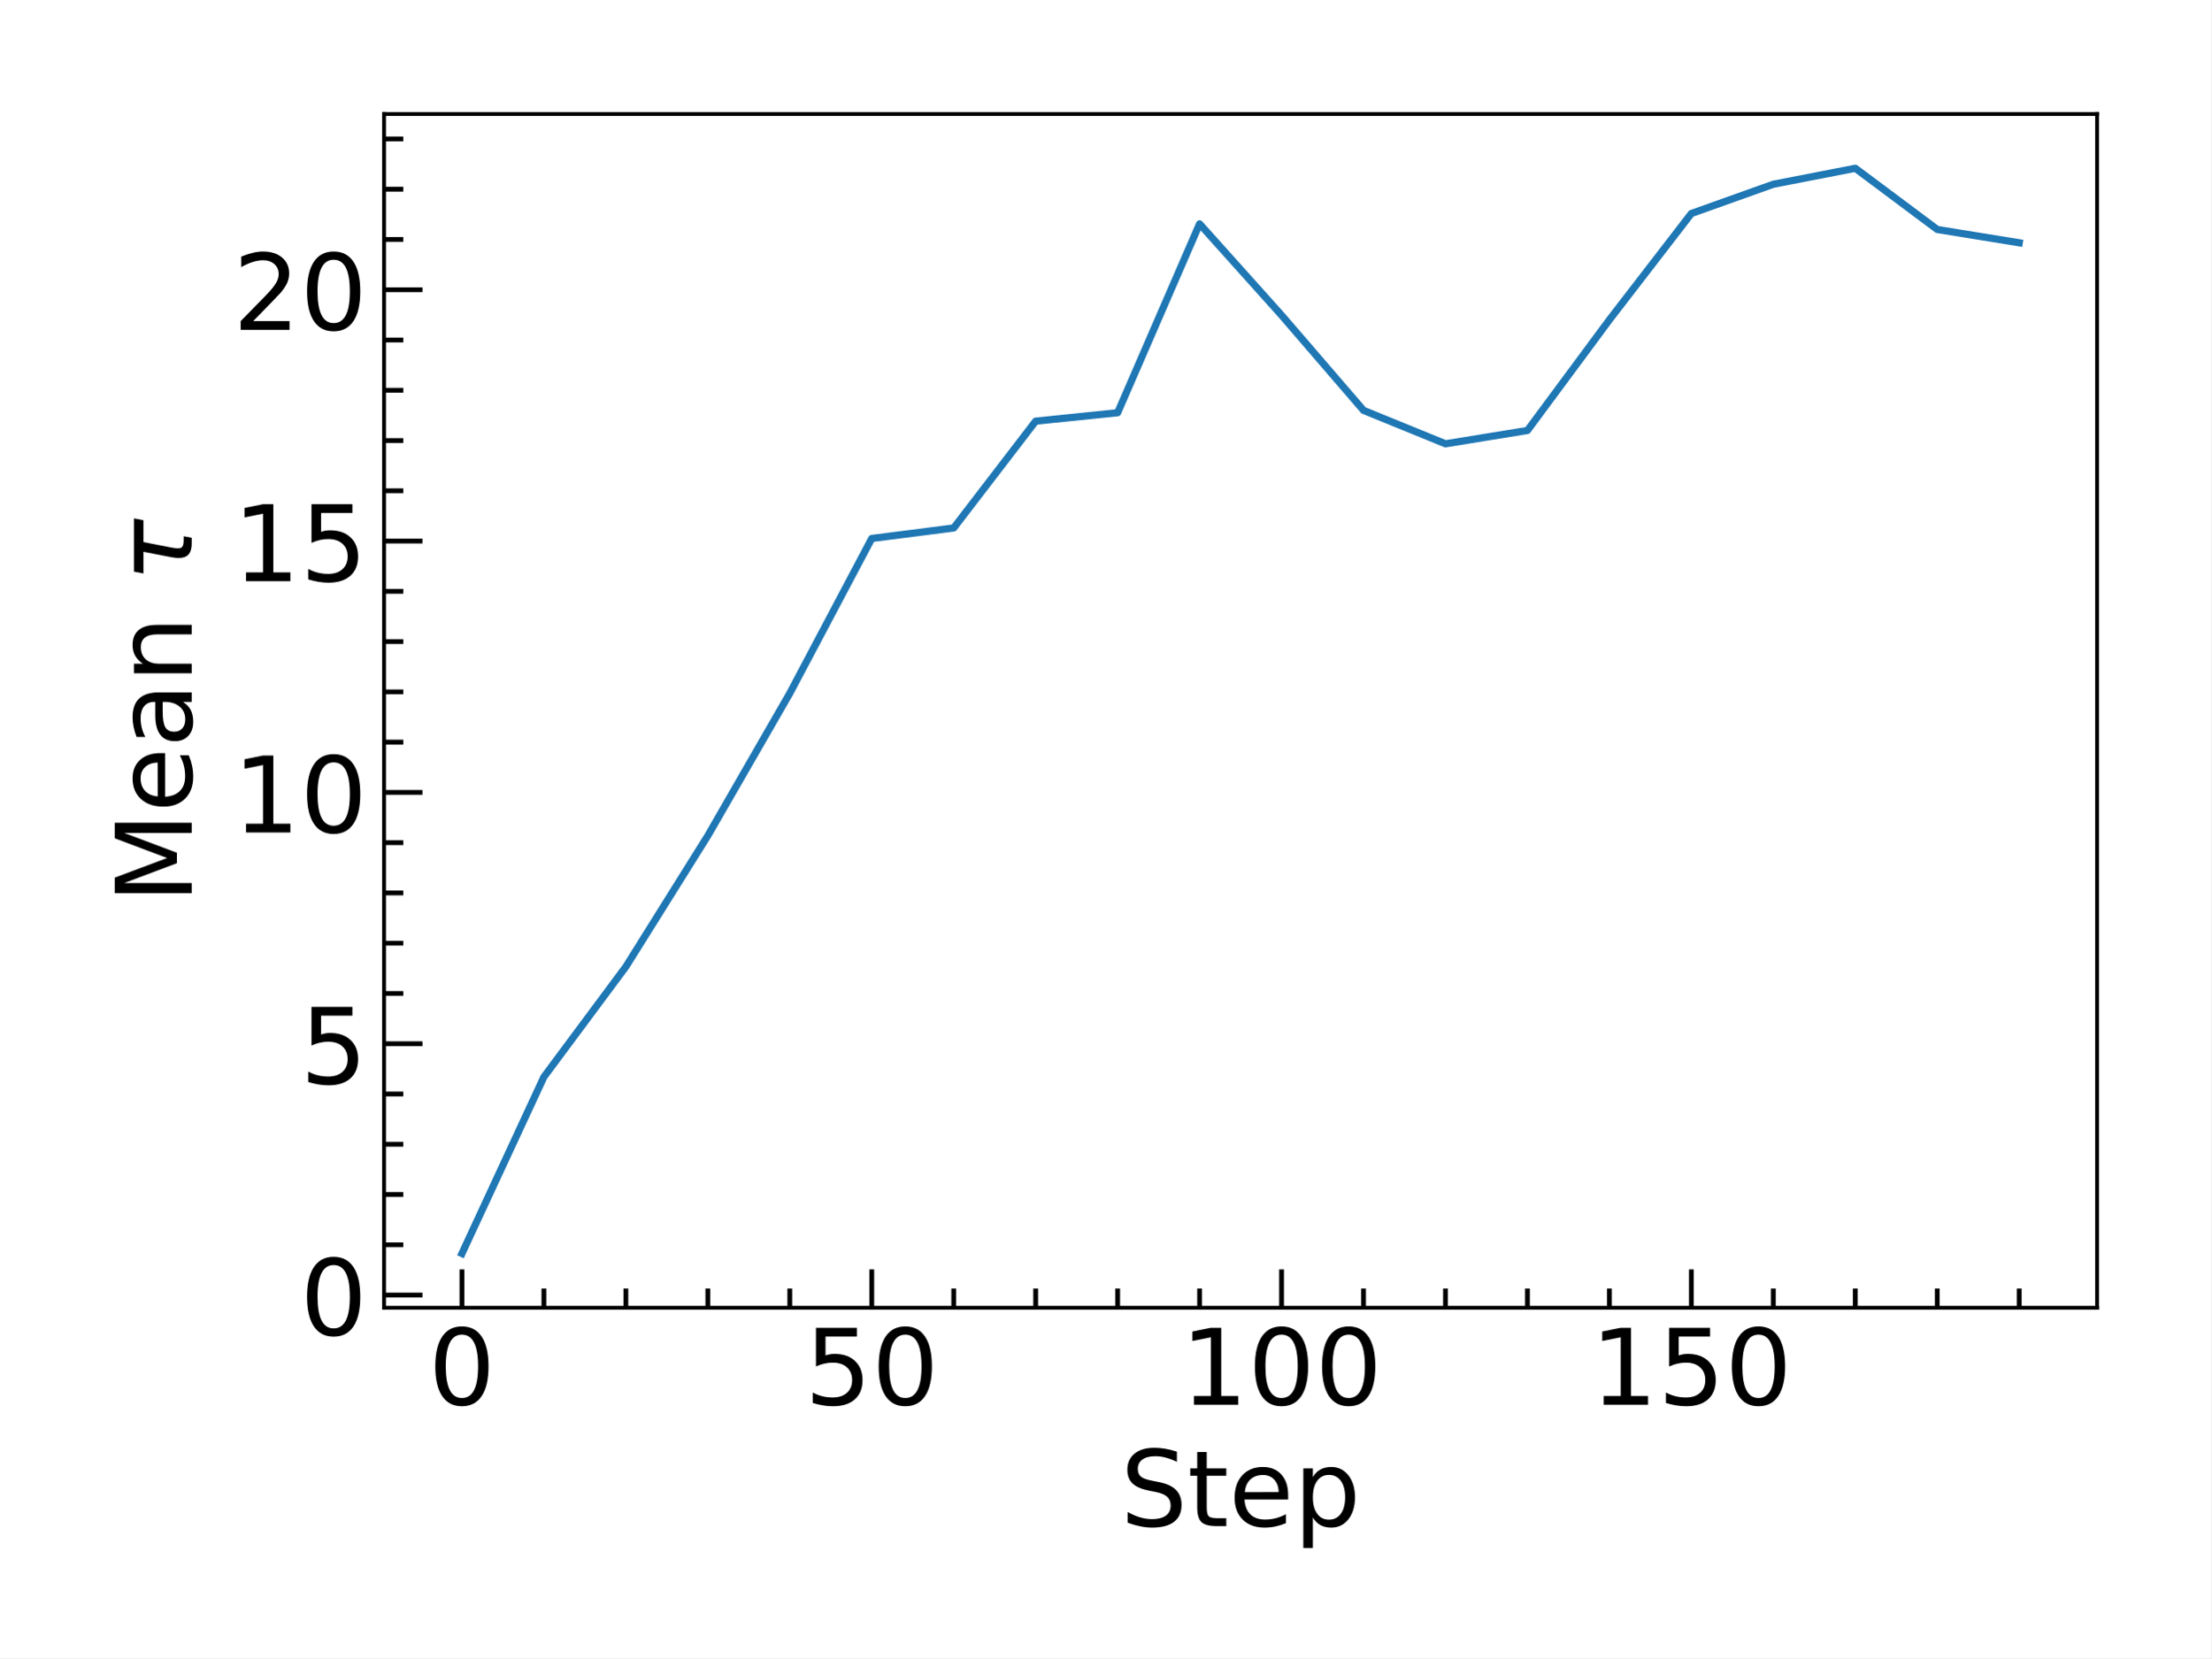
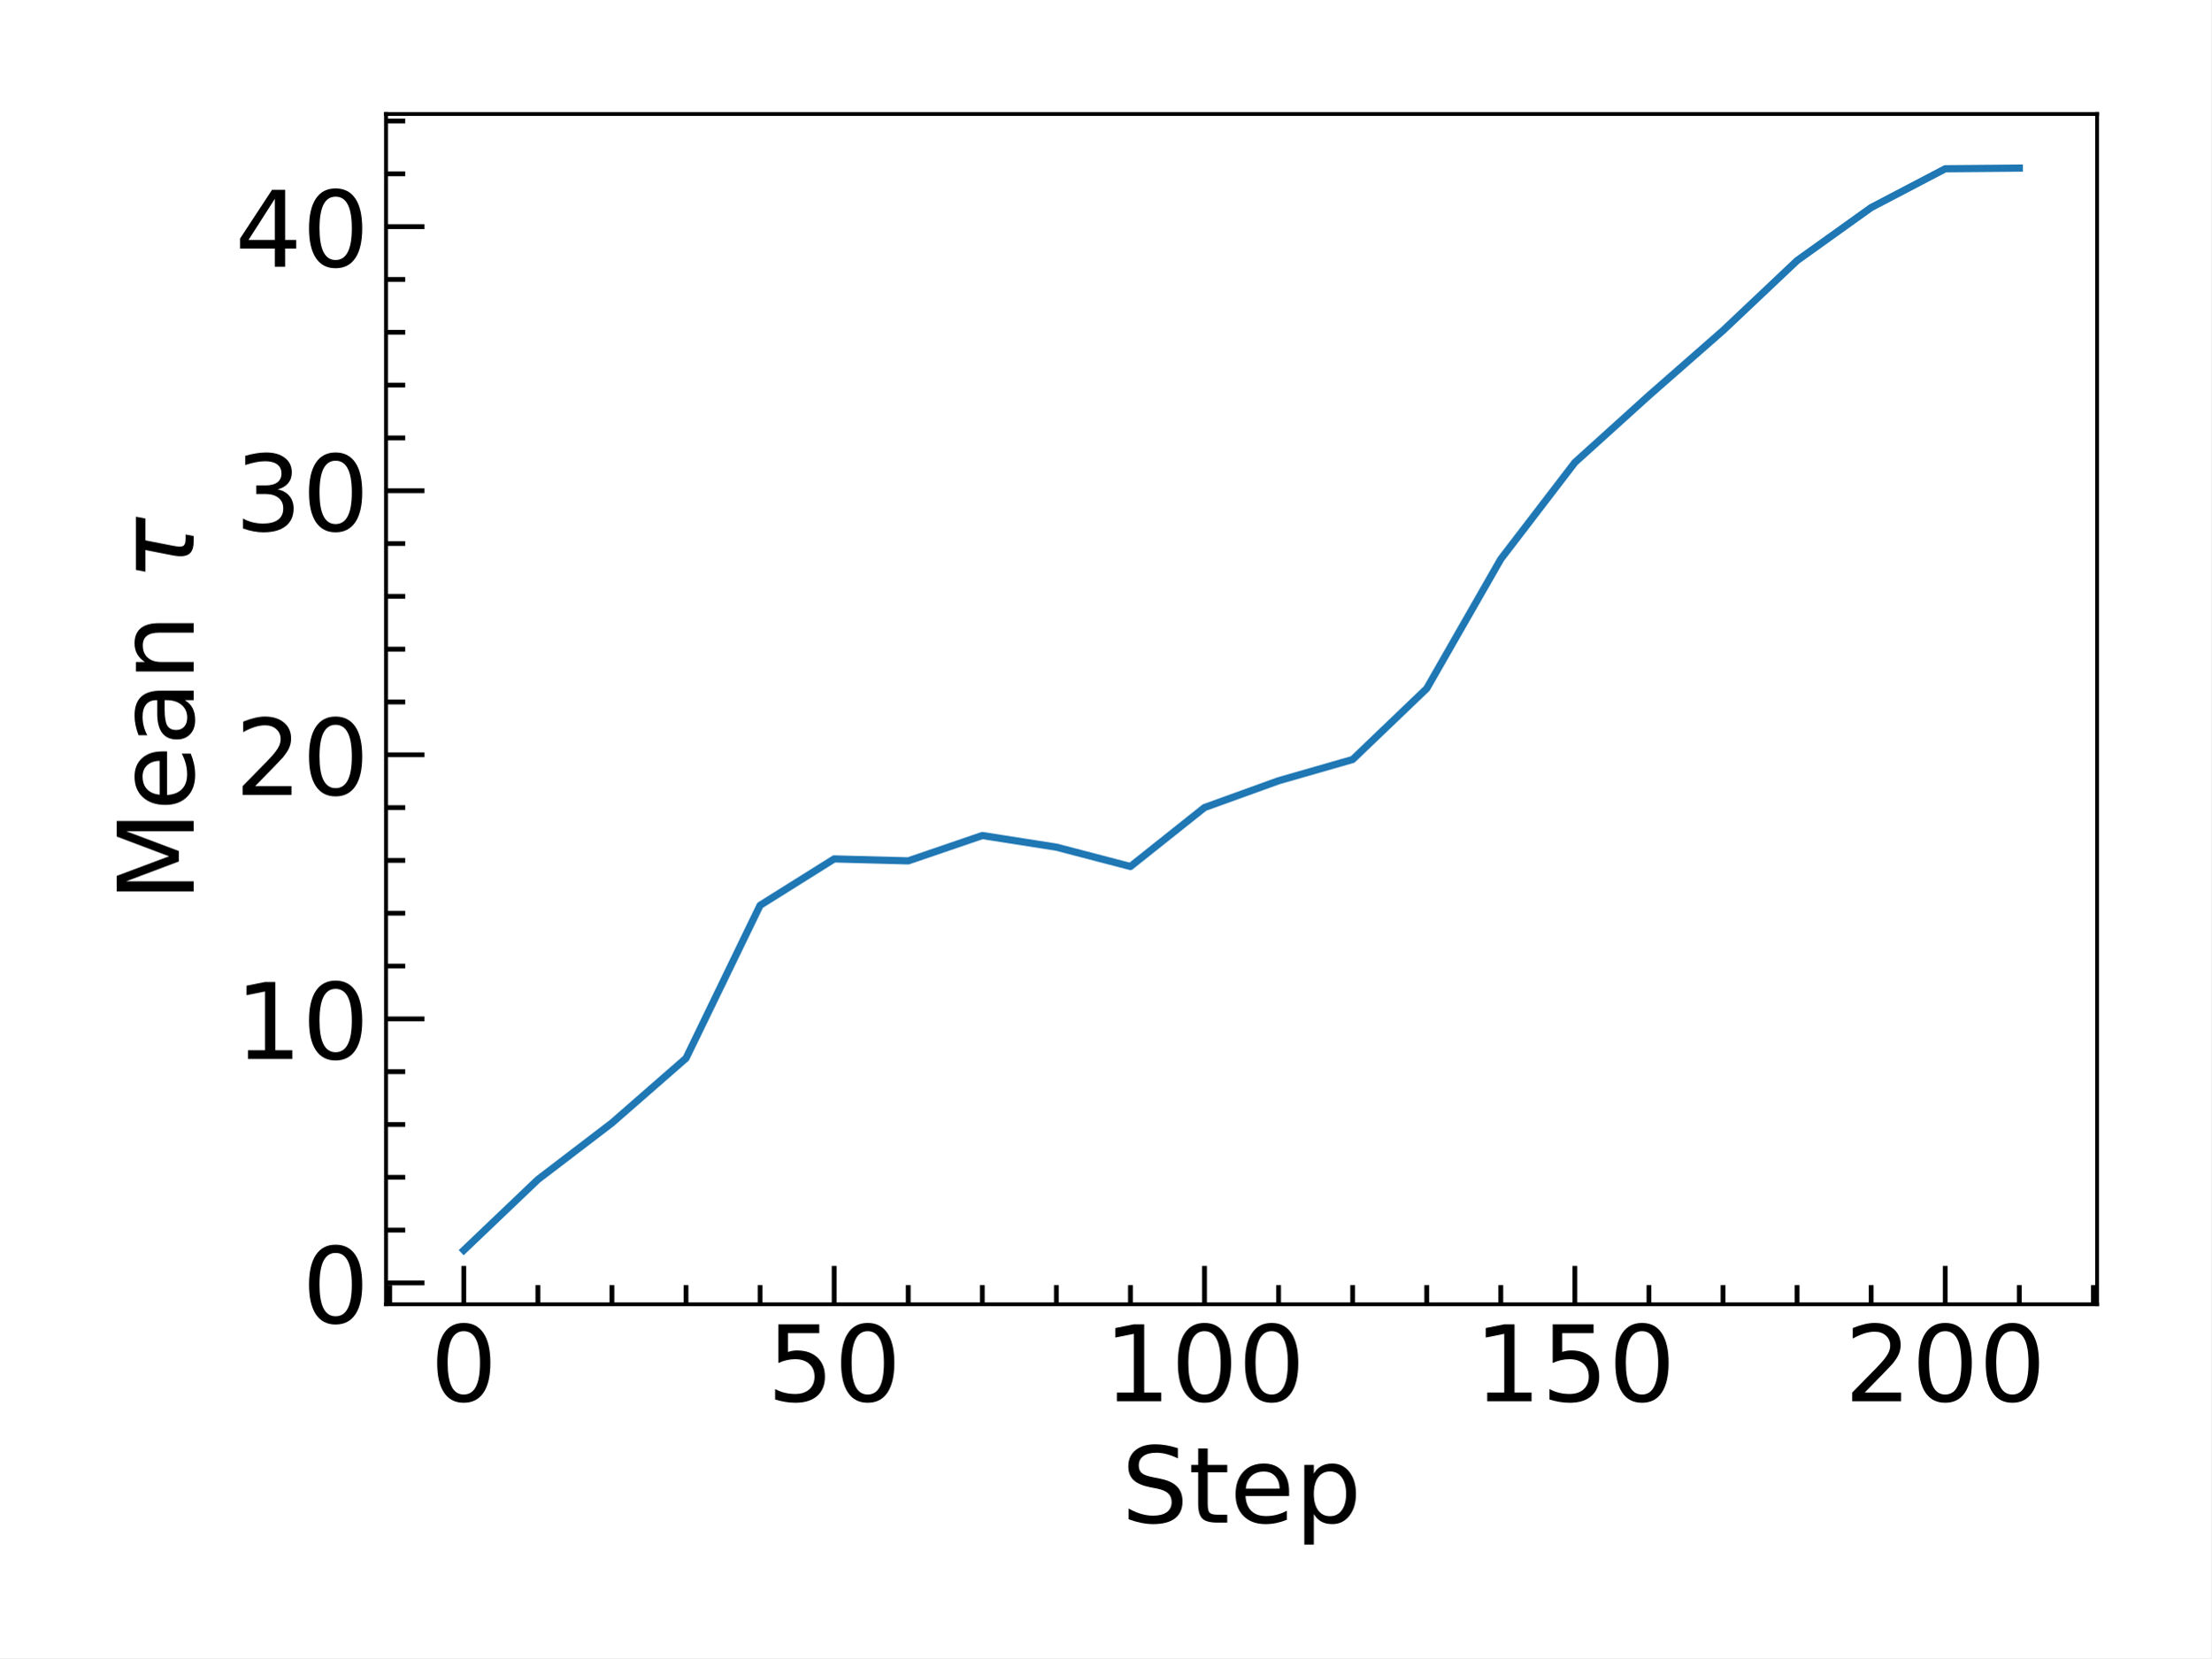
<svg xmlns="http://www.w3.org/2000/svg" xmlns:xlink="http://www.w3.org/1999/xlink" width="460.8pt" height="345.6pt" viewBox="0 0 460.8 345.6" version="1.1">
  <defs>
    <style type="text/css">*{stroke-linejoin: round; stroke-linecap: butt}</style>
  </defs>
  <g id="figure_1">
    <g id="patch_1">
      <path d="M 0 345.6  L 460.8 345.6  L 460.8 0  L 0 0  z " style="fill: #ffffff" />
    </g>
    <g id="axes_1">
      <g id="patch_2">
-         <path d="M 80.04 272.58  L 437.04 272.58  L 437.04 23.76  L 80.04 23.76  z " style="fill: #ffffff" />
+         <path d="M 80.445 271.86  L 437.04 271.86  L 437.04 23.76  L 80.445 23.76  z " style="fill: #ffffff" />
      </g>
      <g id="matplotlib.axis_1">
        <g id="xtick_1">
          <g id="line2d_1">
            <defs>
-               <path id="mc29a8c4763" d="M 0 0  L 0 -8  " style="stroke: #000000" />
-             </defs>
-             <g>
-               <use xlink:href="#mc29a8c4763" x="96.267" y="272.58" style="stroke: #000000" />
+               <path id="m6cddf3fe74" d="M 0 0  L 0 -8  " style="stroke: #000000" />
+             </defs>
+             <g>
+               <use xlink:href="#m6cddf3fe74" x="96.654" y="271.86" style="stroke: #000000" />
            </g>
          </g>
          <g id="text_1">
-             <g transform="translate(89.26852 292.7966) scale(0.22 -0.22)">
+             <g transform="translate(89.65511 292.0766) scale(0.22 -0.22)">
              <defs>
                <path id="DejaVuSans-30" d="M 2034 4250  Q 1547 4250 1301 3770  Q 1056 3291 1056 2328  Q 1056 1369 1301 889  Q 1547 409 2034 409  Q 2525 409 2770 889  Q 3016 1369 3016 2328  Q 3016 3291 2770 3770  Q 2525 4250 2034 4250  z M 2034 4750  Q 2819 4750 3233 4129  Q 3647 3509 3647 2328  Q 3647 1150 3233 529  Q 2819 -91 2034 -91  Q 1250 -91 836 529  Q 422 1150 422 2328  Q 422 3509 836 4129  Q 1250 4750 2034 4750  z " transform="scale(0.015625)" />
              </defs>
              <use xlink:href="#DejaVuSans-30" />
            </g>
          </g>
        </g>
        <g id="xtick_2">
          <g id="line2d_2">
            <g>
-               <use xlink:href="#mc29a8c4763" x="181.674" y="272.58" style="stroke: #000000" />
+               <use xlink:href="#m6cddf3fe74" x="173.839" y="271.86" style="stroke: #000000" />
            </g>
          </g>
          <g id="text_2">
-             <g transform="translate(167.6765 292.7966) scale(0.22 -0.22)">
+             <g transform="translate(159.8414 292.0766) scale(0.22 -0.22)">
              <defs>
                <path id="DejaVuSans-35" d="M 691 4666  L 3169 4666  L 3169 4134  L 1269 4134  L 1269 2991  Q 1406 3038 1543 3061  Q 1681 3084 1819 3084  Q 2600 3084 3056 2656  Q 3513 2228 3513 1497  Q 3513 744 3044 326  Q 2575 -91 1722 -91  Q 1428 -91 1123 -41  Q 819 9 494 109  L 494 744  Q 775 591 1075 516  Q 1375 441 1709 441  Q 2250 441 2565 725  Q 2881 1009 2881 1497  Q 2881 1984 2565 2268  Q 2250 2553 1709 2553  Q 1456 2553 1204 2497  Q 953 2441 691 2322  L 691 4666  z " transform="scale(0.015625)" />
              </defs>
              <use xlink:href="#DejaVuSans-35" />
              <use xlink:href="#DejaVuSans-30" transform="translate(63.62305 0)" />
            </g>
          </g>
        </g>
        <g id="xtick_3">
          <g id="line2d_3">
            <g>
-               <use xlink:href="#mc29a8c4763" x="267.081" y="272.58" style="stroke: #000000" />
+               <use xlink:href="#m6cddf3fe74" x="251.024" y="271.86" style="stroke: #000000" />
            </g>
          </g>
          <g id="text_3">
-             <g transform="translate(246.0844 292.7966) scale(0.22 -0.22)">
+             <g transform="translate(230.0277 292.0766) scale(0.22 -0.22)">
              <defs>
                <path id="DejaVuSans-31" d="M 794 531  L 1825 531  L 1825 4091  L 703 3866  L 703 4441  L 1819 4666  L 2450 4666  L 2450 531  L 3481 531  L 3481 0  L 794 0  L 794 531  z " transform="scale(0.015625)" />
              </defs>
              <use xlink:href="#DejaVuSans-31" />
              <use xlink:href="#DejaVuSans-30" transform="translate(63.62305 0)" />
              <use xlink:href="#DejaVuSans-30" transform="translate(127.2461 0)" />
            </g>
          </g>
        </g>
        <g id="xtick_4">
          <g id="line2d_4">
            <g>
-               <use xlink:href="#mc29a8c4763" x="352.487" y="272.58" style="stroke: #000000" />
+               <use xlink:href="#m6cddf3fe74" x="328.209" y="271.86" style="stroke: #000000" />
            </g>
          </g>
          <g id="text_4">
-             <g transform="translate(331.4911 292.7966) scale(0.22 -0.22)">
+             <g transform="translate(307.2128 292.0766) scale(0.22 -0.22)">
              <use xlink:href="#DejaVuSans-31" />
              <use xlink:href="#DejaVuSans-35" transform="translate(63.62305 0)" />
              <use xlink:href="#DejaVuSans-30" transform="translate(127.2461 0)" />
            </g>
          </g>
        </g>
        <g id="xtick_5">
          <g id="line2d_5">
-             <defs>
-               <path id="m49ea73eac1" d="M 0 0  L 0 -4  " style="stroke: #000000" />
-             </defs>
-             <g>
-               <use xlink:href="#m49ea73eac1" x="113.349" y="272.58" style="stroke: #000000" />
+             <g>
+               <use xlink:href="#m6cddf3fe74" x="405.394" y="271.86" style="stroke: #000000" />
+             </g>
+           </g>
+           <g id="text_5">
+             <g transform="translate(384.3979 292.0766) scale(0.22 -0.22)">
+               <defs>
+                 <path id="DejaVuSans-32" d="M 1228 531  L 3431 531  L 3431 0  L 469 0  L 469 531  Q 828 903 1448 1529  Q 2069 2156 2228 2338  Q 2531 2678 2651 2914  Q 2772 3150 2772 3378  Q 2772 3750 2511 3984  Q 2250 4219 1831 4219  Q 1534 4219 1204 4116  Q 875 4013 500 3803  L 500 4441  Q 881 4594 1212 4672  Q 1544 4750 1819 4750  Q 2544 4750 2975 4387  Q 3406 4025 3406 3419  Q 3406 3131 3298 2873  Q 3191 2616 2906 2266  Q 2828 2175 2409 1742  Q 1991 1309 1228 531  z " transform="scale(0.015625)" />
+               </defs>
+               <use xlink:href="#DejaVuSans-32" />
+               <use xlink:href="#DejaVuSans-30" transform="translate(63.62305 0)" />
+               <use xlink:href="#DejaVuSans-30" transform="translate(127.2461 0)" />
            </g>
          </g>
        </g>
        <g id="xtick_6">
          <g id="line2d_6">
-             <g>
-               <use xlink:href="#m49ea73eac1" x="130.43" y="272.58" style="stroke: #000000" />
+             <defs>
+               <path id="mb59f4f43a2" d="M 0 0  L 0 -4  " style="stroke: #000000" />
+             </defs>
+             <g>
+               <use xlink:href="#mb59f4f43a2" x="81.217" y="271.86" style="stroke: #000000" />
            </g>
          </g>
        </g>
        <g id="xtick_7">
          <g id="line2d_7">
            <g>
-               <use xlink:href="#m49ea73eac1" x="147.511" y="272.58" style="stroke: #000000" />
+               <use xlink:href="#mb59f4f43a2" x="112.091" y="271.86" style="stroke: #000000" />
            </g>
          </g>
        </g>
        <g id="xtick_8">
          <g id="line2d_8">
            <g>
-               <use xlink:href="#m49ea73eac1" x="164.593" y="272.58" style="stroke: #000000" />
+               <use xlink:href="#mb59f4f43a2" x="127.528" y="271.86" style="stroke: #000000" />
            </g>
          </g>
        </g>
        <g id="xtick_9">
          <g id="line2d_9">
            <g>
-               <use xlink:href="#m49ea73eac1" x="198.755" y="272.58" style="stroke: #000000" />
+               <use xlink:href="#mb59f4f43a2" x="142.965" y="271.86" style="stroke: #000000" />
            </g>
          </g>
        </g>
        <g id="xtick_10">
          <g id="line2d_10">
            <g>
-               <use xlink:href="#m49ea73eac1" x="215.837" y="272.58" style="stroke: #000000" />
+               <use xlink:href="#mb59f4f43a2" x="158.402" y="271.86" style="stroke: #000000" />
            </g>
          </g>
        </g>
        <g id="xtick_11">
          <g id="line2d_11">
            <g>
-               <use xlink:href="#m49ea73eac1" x="232.918" y="272.58" style="stroke: #000000" />
+               <use xlink:href="#mb59f4f43a2" x="189.276" y="271.86" style="stroke: #000000" />
            </g>
          </g>
        </g>
        <g id="xtick_12">
          <g id="line2d_12">
            <g>
-               <use xlink:href="#m49ea73eac1" x="249.999" y="272.58" style="stroke: #000000" />
+               <use xlink:href="#mb59f4f43a2" x="204.713" y="271.86" style="stroke: #000000" />
            </g>
          </g>
        </g>
        <g id="xtick_13">
          <g id="line2d_13">
            <g>
-               <use xlink:href="#m49ea73eac1" x="284.162" y="272.58" style="stroke: #000000" />
+               <use xlink:href="#mb59f4f43a2" x="220.15" y="271.86" style="stroke: #000000" />
            </g>
          </g>
        </g>
        <g id="xtick_14">
          <g id="line2d_14">
            <g>
-               <use xlink:href="#m49ea73eac1" x="301.243" y="272.58" style="stroke: #000000" />
+               <use xlink:href="#mb59f4f43a2" x="235.587" y="271.86" style="stroke: #000000" />
            </g>
          </g>
        </g>
        <g id="xtick_15">
          <g id="line2d_15">
            <g>
-               <use xlink:href="#m49ea73eac1" x="318.325" y="272.58" style="stroke: #000000" />
+               <use xlink:href="#mb59f4f43a2" x="266.461" y="271.86" style="stroke: #000000" />
            </g>
          </g>
        </g>
        <g id="xtick_16">
          <g id="line2d_16">
            <g>
-               <use xlink:href="#m49ea73eac1" x="335.406" y="272.58" style="stroke: #000000" />
+               <use xlink:href="#mb59f4f43a2" x="281.898" y="271.86" style="stroke: #000000" />
            </g>
          </g>
        </g>
        <g id="xtick_17">
          <g id="line2d_17">
            <g>
-               <use xlink:href="#m49ea73eac1" x="369.569" y="272.58" style="stroke: #000000" />
+               <use xlink:href="#mb59f4f43a2" x="297.335" y="271.86" style="stroke: #000000" />
            </g>
          </g>
        </g>
        <g id="xtick_18">
          <g id="line2d_18">
            <g>
-               <use xlink:href="#m49ea73eac1" x="386.65" y="272.58" style="stroke: #000000" />
+               <use xlink:href="#mb59f4f43a2" x="312.772" y="271.86" style="stroke: #000000" />
            </g>
          </g>
        </g>
        <g id="xtick_19">
          <g id="line2d_19">
            <g>
-               <use xlink:href="#m49ea73eac1" x="403.731" y="272.58" style="stroke: #000000" />
+               <use xlink:href="#mb59f4f43a2" x="343.646" y="271.86" style="stroke: #000000" />
            </g>
          </g>
        </g>
        <g id="xtick_20">
          <g id="line2d_20">
            <g>
-               <use xlink:href="#m49ea73eac1" x="420.813" y="272.58" style="stroke: #000000" />
-             </g>
-           </g>
-         </g>
-         <g id="text_5">
-           <g transform="translate(233.4927 318.0884) scale(0.22 -0.22)">
+               <use xlink:href="#mb59f4f43a2" x="359.083" y="271.86" style="stroke: #000000" />
+             </g>
+           </g>
+         </g>
+         <g id="xtick_21">
+           <g id="line2d_21">
+             <g>
+               <use xlink:href="#mb59f4f43a2" x="374.52" y="271.86" style="stroke: #000000" />
+             </g>
+           </g>
+         </g>
+         <g id="xtick_22">
+           <g id="line2d_22">
+             <g>
+               <use xlink:href="#mb59f4f43a2" x="389.957" y="271.86" style="stroke: #000000" />
+             </g>
+           </g>
+         </g>
+         <g id="xtick_23">
+           <g id="line2d_23">
+             <g>
+               <use xlink:href="#mb59f4f43a2" x="420.831" y="271.86" style="stroke: #000000" />
+             </g>
+           </g>
+         </g>
+         <g id="xtick_24">
+           <g id="line2d_24">
+             <g>
+               <use xlink:href="#mb59f4f43a2" x="436.268" y="271.86" style="stroke: #000000" />
+             </g>
+           </g>
+         </g>
+         <g id="text_6">
+           <g transform="translate(233.6952 317.3684) scale(0.22 -0.22)">
            <defs>
              <path id="DejaVuSans-53" d="M 3425 4513  L 3425 3897  Q 3066 4069 2747 4153  Q 2428 4238 2131 4238  Q 1616 4238 1336 4038  Q 1056 3838 1056 3469  Q 1056 3159 1242 3001  Q 1428 2844 1947 2747  L 2328 2669  Q 3034 2534 3370 2195  Q 3706 1856 3706 1288  Q 3706 609 3251 259  Q 2797 -91 1919 -91  Q 1588 -91 1214 -16  Q 841 59 441 206  L 441 856  Q 825 641 1194 531  Q 1563 422 1919 422  Q 2459 422 2753 634  Q 3047 847 3047 1241  Q 3047 1584 2836 1778  Q 2625 1972 2144 2069  L 1759 2144  Q 1053 2284 737 2584  Q 422 2884 422 3419  Q 422 4038 858 4394  Q 1294 4750 2059 4750  Q 2388 4750 2728 4690  Q 3069 4631 3425 4513  z " transform="scale(0.015625)" />
              <path id="DejaVuSans-74" d="M 1172 4494  L 1172 3500  L 2356 3500  L 2356 3053  L 1172 3053  L 1172 1153  Q 1172 725 1289 603  Q 1406 481 1766 481  L 2356 481  L 2356 0  L 1766 0  Q 1100 0 847 248  Q 594 497 594 1153  L 594 3053  L 172 3053  L 172 3500  L 594 3500  L 594 4494  L 1172 4494  z " transform="scale(0.015625)" />
              <path id="DejaVuSans-65" d="M 3597 1894  L 3597 1613  L 953 1613  Q 991 1019 1311 708  Q 1631 397 2203 397  Q 2534 397 2845 478  Q 3156 559 3463 722  L 3463 178  Q 3153 47 2828 -22  Q 2503 -91 2169 -91  Q 1331 -91 842 396  Q 353 884 353 1716  Q 353 2575 817 3079  Q 1281 3584 2069 3584  Q 2775 3584 3186 3129  Q 3597 2675 3597 1894  z M 3022 2063  Q 3016 2534 2758 2815  Q 2500 3097 2075 3097  Q 1594 3097 1305 2825  Q 1016 2553 972 2059  L 3022 2063  z " transform="scale(0.015625)" />
              <path id="DejaVuSans-70" d="M 1159 525  L 1159 -1331  L 581 -1331  L 581 3500  L 1159 3500  L 1159 2969  Q 1341 3281 1617 3432  Q 1894 3584 2278 3584  Q 2916 3584 3314 3078  Q 3713 2572 3713 1747  Q 3713 922 3314 415  Q 2916 -91 2278 -91  Q 1894 -91 1617 61  Q 1341 213 1159 525  z M 3116 1747  Q 3116 2381 2855 2742  Q 2594 3103 2138 3103  Q 1681 3103 1420 2742  Q 1159 2381 1159 1747  Q 1159 1113 1420 752  Q 1681 391 2138 391  Q 2594 391 2855 752  Q 3116 1113 3116 1747  z " transform="scale(0.015625)" />
            </defs>
            <use xlink:href="#DejaVuSans-53" />
            <use xlink:href="#DejaVuSans-74" transform="translate(63.47656 0)" />
            <use xlink:href="#DejaVuSans-65" transform="translate(102.6855 0)" />
            <use xlink:href="#DejaVuSans-70" transform="translate(164.209 0)" />
          </g>
        </g>
      </g>
      <g id="matplotlib.axis_2">
        <g id="ytick_1">
-           <g id="line2d_21">
-             <defs>
-               <path id="m4aa48c8065" d="M 0 0  L 8 0  " style="stroke: #000000" />
-             </defs>
-             <g>
-               <use xlink:href="#m4aa48c8065" x="80.04" y="269.932" style="stroke: #000000" />
-             </g>
-           </g>
-           <g id="text_6">
-             <g transform="translate(62.5425 278.2899) scale(0.22 -0.22)">
+           <g id="line2d_25">
+             <defs>
+               <path id="m15df012d58" d="M 0 0  L 8 0  " style="stroke: #000000" />
+             </defs>
+             <g>
+               <use xlink:href="#m15df012d58" x="80.445" y="267.405" style="stroke: #000000" />
+             </g>
+           </g>
+           <g id="text_7">
+             <g transform="translate(62.9475 275.7638) scale(0.22 -0.22)">
              <use xlink:href="#DejaVuSans-30" />
            </g>
          </g>
        </g>
        <g id="ytick_2">
-           <g id="line2d_22">
-             <g>
-               <use xlink:href="#m4aa48c8065" x="80.04" y="217.545" style="stroke: #000000" />
-             </g>
-           </g>
-           <g id="text_7">
-             <g transform="translate(62.5425 225.9034) scale(0.22 -0.22)">
-               <use xlink:href="#DejaVuSans-35" />
+           <g id="line2d_26">
+             <g>
+               <use xlink:href="#m15df012d58" x="80.445" y="212.363" style="stroke: #000000" />
+             </g>
+           </g>
+           <g id="text_8">
+             <g transform="translate(48.95 220.7209) scale(0.22 -0.22)">
+               <use xlink:href="#DejaVuSans-31" />
+               <use xlink:href="#DejaVuSans-30" transform="translate(63.62305 0)" />
            </g>
          </g>
        </g>
        <g id="ytick_3">
-           <g id="line2d_23">
-             <g>
-               <use xlink:href="#m4aa48c8065" x="80.04" y="165.159" style="stroke: #000000" />
-             </g>
-           </g>
-           <g id="text_8">
-             <g transform="translate(48.545 173.5169) scale(0.22 -0.22)">
-               <use xlink:href="#DejaVuSans-31" />
+           <g id="line2d_27">
+             <g>
+               <use xlink:href="#m15df012d58" x="80.445" y="157.32" style="stroke: #000000" />
+             </g>
+           </g>
+           <g id="text_9">
+             <g transform="translate(48.95 165.6781) scale(0.22 -0.22)">
+               <use xlink:href="#DejaVuSans-32" />
              <use xlink:href="#DejaVuSans-30" transform="translate(63.62305 0)" />
            </g>
          </g>
        </g>
        <g id="ytick_4">
-           <g id="line2d_24">
-             <g>
-               <use xlink:href="#m4aa48c8065" x="80.04" y="112.772" style="stroke: #000000" />
-             </g>
-           </g>
-           <g id="text_9">
-             <g transform="translate(48.545 121.1305) scale(0.22 -0.22)">
-               <use xlink:href="#DejaVuSans-31" />
-               <use xlink:href="#DejaVuSans-35" transform="translate(63.62305 0)" />
+           <g id="line2d_28">
+             <g>
+               <use xlink:href="#m15df012d58" x="80.445" y="102.277" style="stroke: #000000" />
+             </g>
+           </g>
+           <g id="text_10">
+             <g transform="translate(48.95 110.6353) scale(0.22 -0.22)">
+               <defs>
+                 <path id="DejaVuSans-33" d="M 2597 2516  Q 3050 2419 3304 2112  Q 3559 1806 3559 1356  Q 3559 666 3084 287  Q 2609 -91 1734 -91  Q 1441 -91 1130 -33  Q 819 25 488 141  L 488 750  Q 750 597 1062 519  Q 1375 441 1716 441  Q 2309 441 2620 675  Q 2931 909 2931 1356  Q 2931 1769 2642 2001  Q 2353 2234 1838 2234  L 1294 2234  L 1294 2753  L 1863 2753  Q 2328 2753 2575 2939  Q 2822 3125 2822 3475  Q 2822 3834 2567 4026  Q 2313 4219 1838 4219  Q 1578 4219 1281 4162  Q 984 4106 628 3988  L 628 4550  Q 988 4650 1302 4700  Q 1616 4750 1894 4750  Q 2613 4750 3031 4423  Q 3450 4097 3450 3541  Q 3450 3153 3228 2886  Q 3006 2619 2597 2516  z " transform="scale(0.015625)" />
+               </defs>
+               <use xlink:href="#DejaVuSans-33" />
+               <use xlink:href="#DejaVuSans-30" transform="translate(63.62305 0)" />
            </g>
          </g>
        </g>
        <g id="ytick_5">
-           <g id="line2d_25">
-             <g>
-               <use xlink:href="#m4aa48c8065" x="80.04" y="60.386" style="stroke: #000000" />
-             </g>
-           </g>
-           <g id="text_10">
-             <g transform="translate(48.545 68.744) scale(0.22 -0.22)">
-               <defs>
-                 <path id="DejaVuSans-32" d="M 1228 531  L 3431 531  L 3431 0  L 469 0  L 469 531  Q 828 903 1448 1529  Q 2069 2156 2228 2338  Q 2531 2678 2651 2914  Q 2772 3150 2772 3378  Q 2772 3750 2511 3984  Q 2250 4219 1831 4219  Q 1534 4219 1204 4116  Q 875 4013 500 3803  L 500 4441  Q 881 4594 1212 4672  Q 1544 4750 1819 4750  Q 2544 4750 2975 4387  Q 3406 4025 3406 3419  Q 3406 3131 3298 2873  Q 3191 2616 2906 2266  Q 2828 2175 2409 1742  Q 1991 1309 1228 531  z " transform="scale(0.015625)" />
-               </defs>
-               <use xlink:href="#DejaVuSans-32" />
+           <g id="line2d_29">
+             <g>
+               <use xlink:href="#m15df012d58" x="80.445" y="47.234" style="stroke: #000000" />
+             </g>
+           </g>
+           <g id="text_11">
+             <g transform="translate(48.95 55.59246) scale(0.22 -0.22)">
+               <defs>
+                 <path id="DejaVuSans-34" d="M 2419 4116  L 825 1625  L 2419 1625  L 2419 4116  z M 2253 4666  L 3047 4666  L 3047 1625  L 3713 1625  L 3713 1100  L 3047 1100  L 3047 0  L 2419 0  L 2419 1100  L 313 1100  L 313 1709  L 2253 4666  z " transform="scale(0.015625)" />
+               </defs>
+               <use xlink:href="#DejaVuSans-34" />
              <use xlink:href="#DejaVuSans-30" transform="translate(63.62305 0)" />
            </g>
          </g>
        </g>
        <g id="ytick_6">
-           <g id="line2d_26">
-             <defs>
-               <path id="ma3ddfbdf56" d="M 0 0  L 4 0  " style="stroke: #000000" />
-             </defs>
-             <g>
-               <use xlink:href="#ma3ddfbdf56" x="80.04" y="259.454" style="stroke: #000000" />
+           <g id="line2d_30">
+             <defs>
+               <path id="me1b03ffc52" d="M 0 0  L 4 0  " style="stroke: #000000" />
+             </defs>
+             <g>
+               <use xlink:href="#me1b03ffc52" x="80.445" y="256.397" style="stroke: #000000" />
            </g>
          </g>
        </g>
        <g id="ytick_7">
-           <g id="line2d_27">
-             <g>
-               <use xlink:href="#ma3ddfbdf56" x="80.04" y="248.977" style="stroke: #000000" />
+           <g id="line2d_31">
+             <g>
+               <use xlink:href="#me1b03ffc52" x="80.445" y="245.388" style="stroke: #000000" />
            </g>
          </g>
        </g>
        <g id="ytick_8">
-           <g id="line2d_28">
-             <g>
-               <use xlink:href="#ma3ddfbdf56" x="80.04" y="238.5" style="stroke: #000000" />
+           <g id="line2d_32">
+             <g>
+               <use xlink:href="#me1b03ffc52" x="80.445" y="234.38" style="stroke: #000000" />
            </g>
          </g>
        </g>
        <g id="ytick_9">
-           <g id="line2d_29">
-             <g>
-               <use xlink:href="#ma3ddfbdf56" x="80.04" y="228.022" style="stroke: #000000" />
+           <g id="line2d_33">
+             <g>
+               <use xlink:href="#me1b03ffc52" x="80.445" y="223.371" style="stroke: #000000" />
            </g>
          </g>
        </g>
        <g id="ytick_10">
-           <g id="line2d_30">
-             <g>
-               <use xlink:href="#ma3ddfbdf56" x="80.04" y="207.068" style="stroke: #000000" />
+           <g id="line2d_34">
+             <g>
+               <use xlink:href="#me1b03ffc52" x="80.445" y="201.354" style="stroke: #000000" />
            </g>
          </g>
        </g>
        <g id="ytick_11">
-           <g id="line2d_31">
-             <g>
-               <use xlink:href="#ma3ddfbdf56" x="80.04" y="196.591" style="stroke: #000000" />
+           <g id="line2d_35">
+             <g>
+               <use xlink:href="#me1b03ffc52" x="80.445" y="190.346" style="stroke: #000000" />
            </g>
          </g>
        </g>
        <g id="ytick_12">
-           <g id="line2d_32">
-             <g>
-               <use xlink:href="#ma3ddfbdf56" x="80.04" y="186.113" style="stroke: #000000" />
+           <g id="line2d_36">
+             <g>
+               <use xlink:href="#me1b03ffc52" x="80.445" y="179.337" style="stroke: #000000" />
            </g>
          </g>
        </g>
        <g id="ytick_13">
-           <g id="line2d_33">
-             <g>
-               <use xlink:href="#ma3ddfbdf56" x="80.04" y="175.636" style="stroke: #000000" />
+           <g id="line2d_37">
+             <g>
+               <use xlink:href="#me1b03ffc52" x="80.445" y="168.328" style="stroke: #000000" />
            </g>
          </g>
        </g>
        <g id="ytick_14">
-           <g id="line2d_34">
-             <g>
-               <use xlink:href="#ma3ddfbdf56" x="80.04" y="154.681" style="stroke: #000000" />
+           <g id="line2d_38">
+             <g>
+               <use xlink:href="#me1b03ffc52" x="80.445" y="146.311" style="stroke: #000000" />
            </g>
          </g>
        </g>
        <g id="ytick_15">
-           <g id="line2d_35">
-             <g>
-               <use xlink:href="#ma3ddfbdf56" x="80.04" y="144.204" style="stroke: #000000" />
+           <g id="line2d_39">
+             <g>
+               <use xlink:href="#me1b03ffc52" x="80.445" y="135.303" style="stroke: #000000" />
            </g>
          </g>
        </g>
        <g id="ytick_16">
-           <g id="line2d_36">
-             <g>
-               <use xlink:href="#ma3ddfbdf56" x="80.04" y="133.727" style="stroke: #000000" />
+           <g id="line2d_40">
+             <g>
+               <use xlink:href="#me1b03ffc52" x="80.445" y="124.294" style="stroke: #000000" />
            </g>
          </g>
        </g>
        <g id="ytick_17">
-           <g id="line2d_37">
-             <g>
-               <use xlink:href="#ma3ddfbdf56" x="80.04" y="123.249" style="stroke: #000000" />
+           <g id="line2d_41">
+             <g>
+               <use xlink:href="#me1b03ffc52" x="80.445" y="113.286" style="stroke: #000000" />
            </g>
          </g>
        </g>
        <g id="ytick_18">
-           <g id="line2d_38">
-             <g>
-               <use xlink:href="#ma3ddfbdf56" x="80.04" y="102.295" style="stroke: #000000" />
+           <g id="line2d_42">
+             <g>
+               <use xlink:href="#me1b03ffc52" x="80.445" y="91.268" style="stroke: #000000" />
            </g>
          </g>
        </g>
        <g id="ytick_19">
-           <g id="line2d_39">
-             <g>
-               <use xlink:href="#ma3ddfbdf56" x="80.04" y="91.818" style="stroke: #000000" />
+           <g id="line2d_43">
+             <g>
+               <use xlink:href="#me1b03ffc52" x="80.445" y="80.26" style="stroke: #000000" />
            </g>
          </g>
        </g>
        <g id="ytick_20">
-           <g id="line2d_40">
-             <g>
-               <use xlink:href="#ma3ddfbdf56" x="80.04" y="81.34" style="stroke: #000000" />
+           <g id="line2d_44">
+             <g>
+               <use xlink:href="#me1b03ffc52" x="80.445" y="69.251" style="stroke: #000000" />
            </g>
          </g>
        </g>
        <g id="ytick_21">
-           <g id="line2d_41">
-             <g>
-               <use xlink:href="#ma3ddfbdf56" x="80.04" y="70.863" style="stroke: #000000" />
+           <g id="line2d_45">
+             <g>
+               <use xlink:href="#me1b03ffc52" x="80.445" y="58.243" style="stroke: #000000" />
            </g>
          </g>
        </g>
        <g id="ytick_22">
-           <g id="line2d_42">
-             <g>
-               <use xlink:href="#ma3ddfbdf56" x="80.04" y="49.908" style="stroke: #000000" />
+           <g id="line2d_46">
+             <g>
+               <use xlink:href="#me1b03ffc52" x="80.445" y="36.226" style="stroke: #000000" />
            </g>
          </g>
        </g>
        <g id="ytick_23">
-           <g id="line2d_43">
-             <g>
-               <use xlink:href="#ma3ddfbdf56" x="80.04" y="39.431" style="stroke: #000000" />
-             </g>
-           </g>
-         </g>
-         <g id="ytick_24">
-           <g id="line2d_44">
-             <g>
-               <use xlink:href="#ma3ddfbdf56" x="80.04" y="28.954" style="stroke: #000000" />
-             </g>
-           </g>
-         </g>
-         <g id="text_11">
-           <g transform="translate(39.96969 188.32) rotate(-90) scale(0.22 -0.22)">
+           <g id="line2d_47">
+             <g>
+               <use xlink:href="#me1b03ffc52" x="80.445" y="25.217" style="stroke: #000000" />
+             </g>
+           </g>
+         </g>
+         <g id="text_12">
+           <g transform="translate(40.37469 187.96) rotate(-90) scale(0.22 -0.22)">
            <defs>
              <path id="DejaVuSans-4d" d="M 628 4666  L 1569 4666  L 2759 1491  L 3956 4666  L 4897 4666  L 4897 0  L 4281 0  L 4281 4097  L 3078 897  L 2444 897  L 1241 4097  L 1241 0  L 628 0  L 628 4666  z " transform="scale(0.015625)" />
              <path id="DejaVuSans-61" d="M 2194 1759  Q 1497 1759 1228 1600  Q 959 1441 959 1056  Q 959 750 1161 570  Q 1363 391 1709 391  Q 2188 391 2477 730  Q 2766 1069 2766 1631  L 2766 1759  L 2194 1759  z M 3341 1997  L 3341 0  L 2766 0  L 2766 531  Q 2569 213 2275 61  Q 1981 -91 1556 -91  Q 1019 -91 701 211  Q 384 513 384 1019  Q 384 1609 779 1909  Q 1175 2209 1959 2209  L 2766 2209  L 2766 2266  Q 2766 2663 2505 2880  Q 2244 3097 1772 3097  Q 1472 3097 1187 3025  Q 903 2953 641 2809  L 641 3341  Q 956 3463 1253 3523  Q 1550 3584 1831 3584  Q 2591 3584 2966 3190  Q 3341 2797 3341 1997  z " transform="scale(0.015625)" />
              <path id="DejaVuSans-6e" d="M 3513 2113  L 3513 0  L 2938 0  L 2938 2094  Q 2938 2591 2744 2837  Q 2550 3084 2163 3084  Q 1697 3084 1428 2787  Q 1159 2491 1159 1978  L 1159 0  L 581 0  L 581 3500  L 1159 3500  L 1159 2956  Q 1366 3272 1645 3428  Q 1925 3584 2291 3584  Q 2894 3584 3203 3211  Q 3513 2838 3513 2113  z " transform="scale(0.015625)" />
              <path id="DejaVuSans-20" transform="scale(0.015625)" />
              <path id="DejaVuSans-Oblique-3c4" d="M 2103 638  Q 2188 488 2525 488  L 2800 488  L 2706 0  L 2363 0  Q 1800 0 1600 300  Q 1403 606 1534 1269  L 1856 2925  L 541 2925  L 653 3500  L 3881 3500  L 3769 2925  L 2444 2925  L 2113 1234  Q 2025 781 2103 638  z " transform="scale(0.015625)" />
            </defs>
            <use xlink:href="#DejaVuSans-4d" transform="translate(0 0.09375)" />
            <use xlink:href="#DejaVuSans-65" transform="translate(86.2793 0.09375)" />
            <use xlink:href="#DejaVuSans-61" transform="translate(147.8027 0.09375)" />
            <use xlink:href="#DejaVuSans-6e" transform="translate(209.082 0.09375)" />
            <use xlink:href="#DejaVuSans-20" transform="translate(272.4609 0.09375)" />
            <use xlink:href="#DejaVuSans-Oblique-3c4" transform="translate(304.248 0.09375)" />
          </g>
        </g>
      </g>
-       <g id="line2d_45">
-         <path d="M 96.267 261.27  L 113.349 224.464  L 130.43 201.489  L 147.511 174.18  L 164.593 144.498  L 181.674 112.233  L 198.755 110.045  L 215.837 87.779  L 232.918 86.025  L 249.999 46.658  L 267.081 65.705  L 284.162 85.53  L 301.243 92.499  L 318.325 89.718  L 335.406 66.657  L 352.487 44.499  L 369.569 38.398  L 386.65 35.07  L 403.731 47.827  L 420.813 50.6  " clip-path="url(#pc4f00d595d)" style="fill: none; stroke: #1f77b4; stroke-width: 1.5; stroke-linecap: square" />
+       <g id="line2d_48">
+         <path d="M 96.654 260.583  L 112.091 245.858  L 127.528 234.06  L 142.965 220.573  L 158.402 188.699  L 173.839 179.025  L 189.276 179.432  L 204.713 174.149  L 220.15 176.573  L 235.587 180.605  L 251.024 168.313  L 266.461 162.732  L 281.898 158.3  L 297.335 143.507  L 312.772 116.532  L 328.209 96.391  L 343.646 82.434  L 359.083 68.899  L 374.52 54.309  L 389.957 43.258  L 405.394 35.173  L 420.831 35.037  " clip-path="url(#p48dfcd2a6b)" style="fill: none; stroke: #1f77b4; stroke-width: 1.5; stroke-linecap: square" />
      </g>
      <g id="patch_3">
-         <path d="M 80.04 272.58  L 80.04 23.76  " style="fill: none; stroke: #000000; stroke-width: 0.8; stroke-linejoin: miter; stroke-linecap: square" />
+         <path d="M 80.445 271.86  L 80.445 23.76  " style="fill: none; stroke: #000000; stroke-width: 0.8; stroke-linejoin: miter; stroke-linecap: square" />
      </g>
      <g id="patch_4">
-         <path d="M 437.04 272.58  L 437.04 23.76  " style="fill: none; stroke: #000000; stroke-width: 0.8; stroke-linejoin: miter; stroke-linecap: square" />
+         <path d="M 437.04 271.86  L 437.04 23.76  " style="fill: none; stroke: #000000; stroke-width: 0.8; stroke-linejoin: miter; stroke-linecap: square" />
      </g>
      <g id="patch_5">
-         <path d="M 80.04 272.58  L 437.04 272.58  " style="fill: none; stroke: #000000; stroke-width: 0.8; stroke-linejoin: miter; stroke-linecap: square" />
+         <path d="M 80.445 271.86  L 437.04 271.86  " style="fill: none; stroke: #000000; stroke-width: 0.8; stroke-linejoin: miter; stroke-linecap: square" />
      </g>
      <g id="patch_6">
-         <path d="M 80.04 23.76  L 437.04 23.76  " style="fill: none; stroke: #000000; stroke-width: 0.8; stroke-linejoin: miter; stroke-linecap: square" />
+         <path d="M 80.445 23.76  L 437.04 23.76  " style="fill: none; stroke: #000000; stroke-width: 0.8; stroke-linejoin: miter; stroke-linecap: square" />
      </g>
    </g>
  </g>
  <defs>
-     <clipPath id="pc4f00d595d">
-       <rect x="80.04" y="23.76" width="357" height="248.82" />
+     <clipPath id="p48dfcd2a6b">
+       <rect x="80.445" y="23.76" width="356.595" height="248.1" />
    </clipPath>
  </defs>
</svg>
